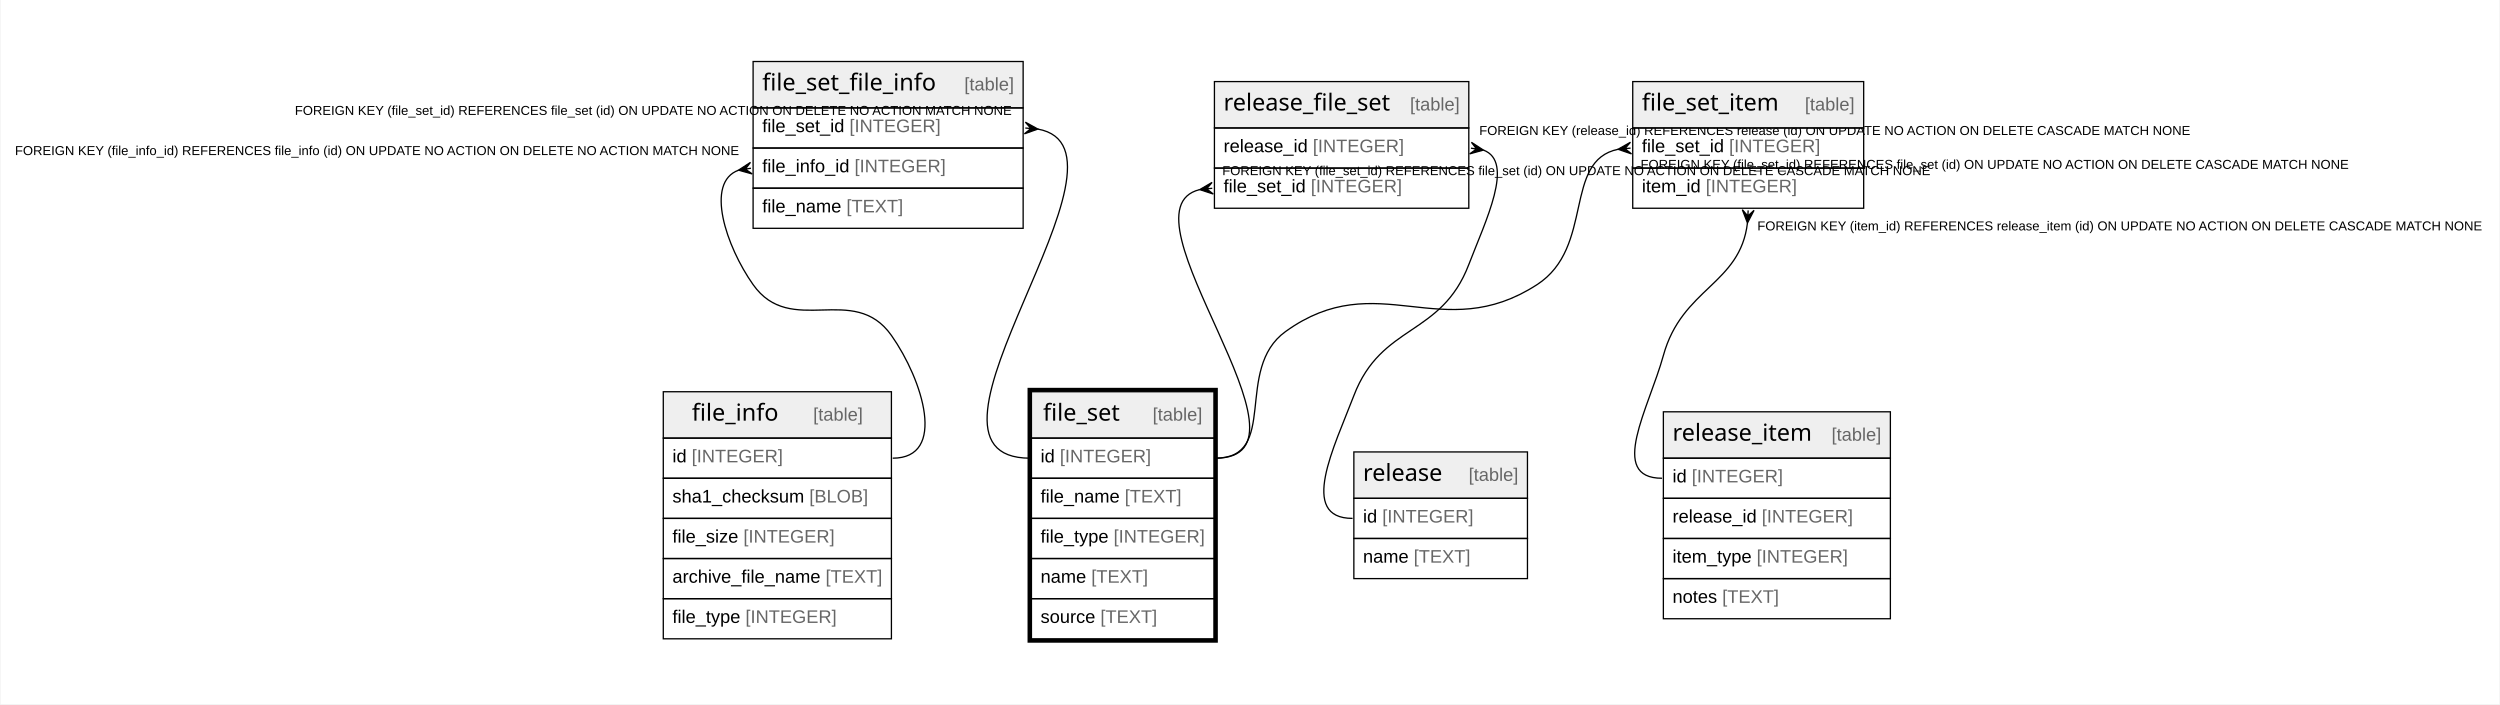
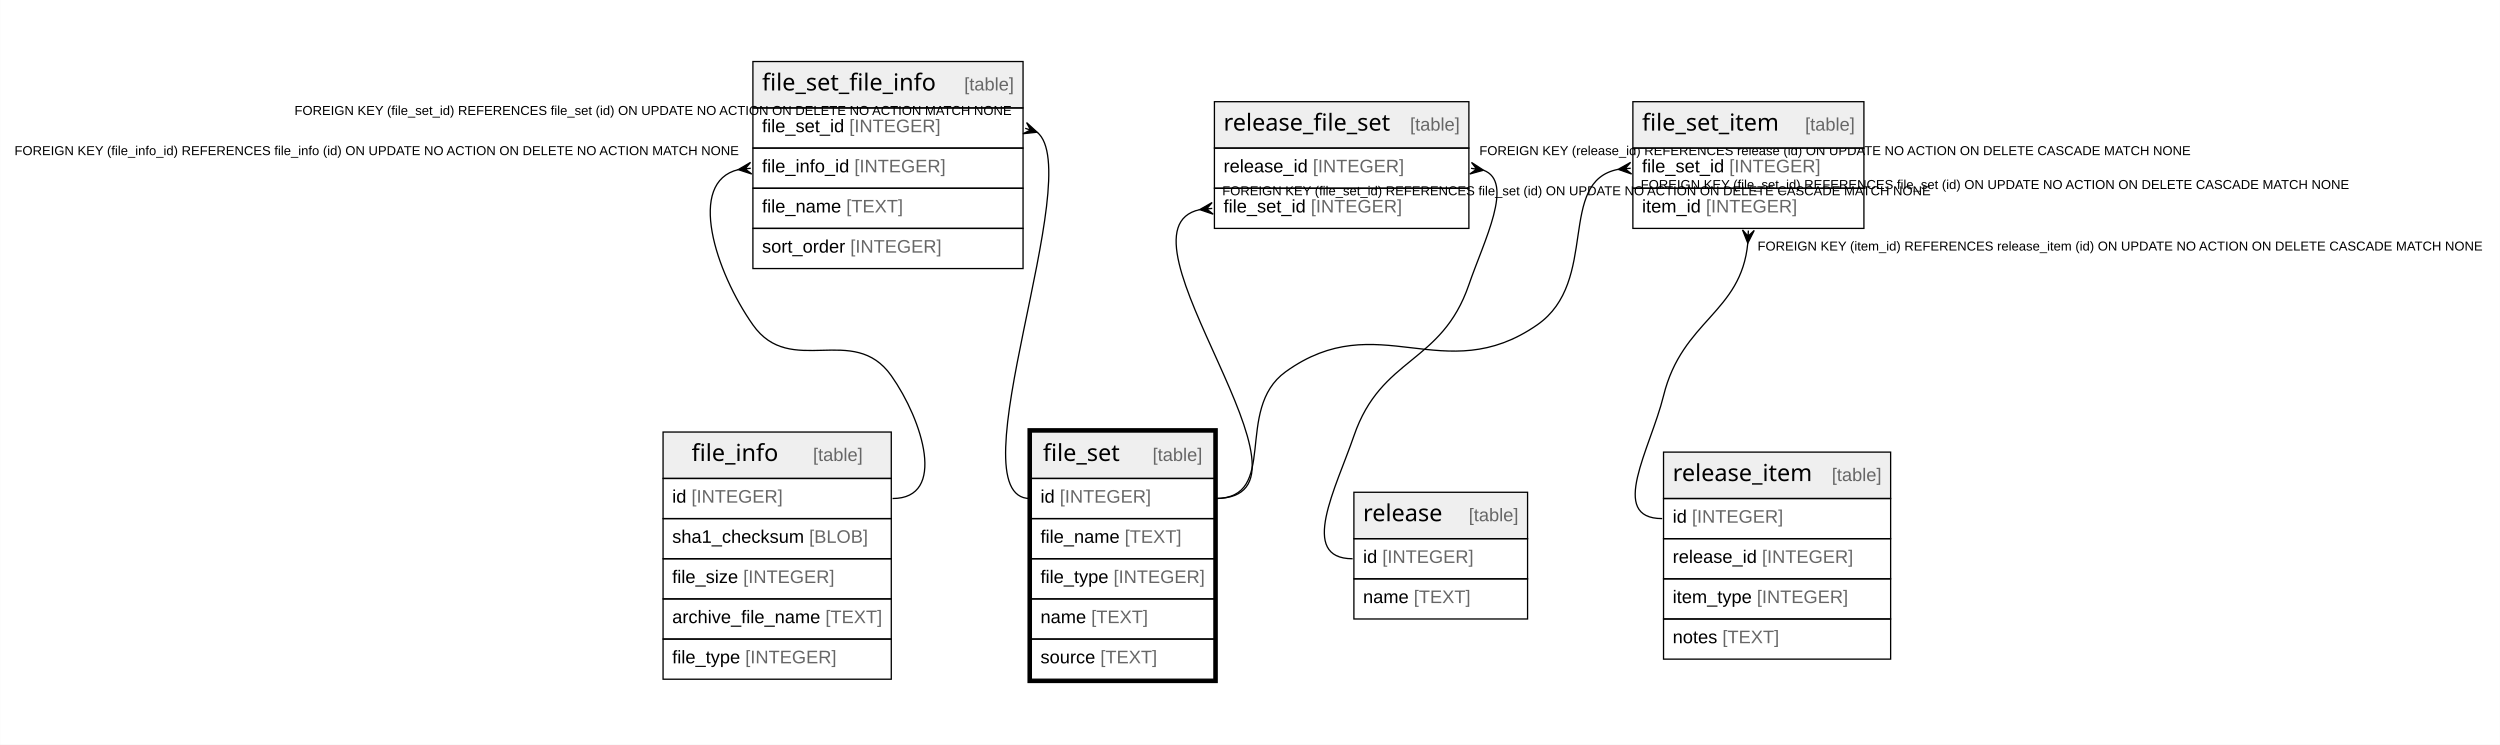
- <svg xmlns="http://www.w3.org/2000/svg" width="1917pt" height="540pt" viewBox="0.00 0.00 1917.47 540.40">
-   <g id="graph0" class="graph" transform="scale(1 1) rotate(0) translate(4 536.4)">
-     <polygon fill="white" stroke="none" points="-4,4 -4,-536.4 1913.47,-536.4 1913.47,4 -4,4" />
+ <svg xmlns="http://www.w3.org/2000/svg" width="1917pt" height="571pt" viewBox="0.00 0.00 1917.47 571.20">
+   <g id="graph0" class="graph" transform="scale(1 1) rotate(0) translate(4 567.2)">
+     <polygon fill="white" stroke="none" points="-4,4 -4,-567.2 1913.47,-567.2 1913.47,4 -4,4" />
    <g id="node1" class="node">
      <polygon fill="#efefef" stroke="none" points="787.02,-200.2 787.02,-235.8 927.06,-235.8 927.06,-200.2 787.02,-200.2" />
      <polygon fill="none" stroke="black" points="787.02,-200.2 787.02,-235.8 927.06,-235.8 927.06,-200.2 787.02,-200.2" />
      <text text-anchor="start" x="795.92" y="-213.6" font-family="Arial Bold" font-size="18.00">file_set</text>
      <text text-anchor="start" x="848.9" y="-213.6" font-family="Arial" font-size="14.00">    </text>
      <text text-anchor="start" x="880.02" y="-213.6" font-family="Arial" font-size="14.00" fill="#666666">[table]</text>
      <polygon fill="none" stroke="black" points="787.02,-169.4 787.02,-200.2 927.06,-200.2 927.06,-169.4 787.02,-169.4" />
      <text text-anchor="start" x="794.02" y="-181.6" font-family="Arial" font-size="14.00">id </text>
      <text text-anchor="start" x="808.81" y="-181.6" font-family="Arial" font-size="14.00" fill="#666666">[INTEGER]</text>
      <polygon fill="none" stroke="black" points="787.02,-138.6 787.02,-169.4 927.06,-169.4 927.06,-138.6 787.02,-138.6" />
      <text text-anchor="start" x="794.02" y="-150.8" font-family="Arial" font-size="14.00">file_name </text>
      <text text-anchor="start" x="858.61" y="-150.8" font-family="Arial" font-size="14.00" fill="#666666">[TEXT]</text>
      <polygon fill="none" stroke="black" points="787.02,-107.8 787.02,-138.6 927.06,-138.6 927.06,-107.8 787.02,-107.8" />
      <text text-anchor="start" x="794.02" y="-120" font-family="Arial" font-size="14.00">file_type </text>
      <text text-anchor="start" x="850.05" y="-120" font-family="Arial" font-size="14.00" fill="#666666">[INTEGER]</text>
      <polygon fill="none" stroke="black" points="787.02,-77 787.02,-107.8 927.06,-107.8 927.06,-77 787.02,-77" />
      <text text-anchor="start" x="794.02" y="-89.2" font-family="Arial" font-size="14.00">name </text>
      <text text-anchor="start" x="832.93" y="-89.2" font-family="Arial" font-size="14.00" fill="#666666">[TEXT]</text>
      <polygon fill="none" stroke="black" points="787.02,-46.2 787.02,-77 927.06,-77 927.06,-46.2 787.02,-46.2" />
      <text text-anchor="start" x="794.02" y="-58.4" font-family="Arial" font-size="14.00">source </text>
      <text text-anchor="start" x="839.93" y="-58.4" font-family="Arial" font-size="14.00" fill="#666666">[TEXT]</text>
      <polygon fill="none" stroke="black" stroke-width="3" points="785.52,-44.7 785.52,-237.3 928.56,-237.3 928.56,-44.7 785.52,-44.7" />
    </g>
    <g id="node2" class="node">
-       <polygon fill="#efefef" stroke="none" points="573.43,-453.6 573.43,-489.2 780.65,-489.2 780.65,-453.6 573.43,-453.6" />
-       <polygon fill="none" stroke="black" points="573.43,-453.6 573.43,-489.2 780.65,-489.2 780.65,-453.6 573.43,-453.6" />
-       <text text-anchor="start" x="580.43" y="-467" font-family="Arial Bold" font-size="18.00">file_set_file_info</text>
-       <text text-anchor="start" x="704.39" y="-467" font-family="Arial" font-size="14.00">    </text>
-       <text text-anchor="start" x="735.51" y="-467" font-family="Arial" font-size="14.00" fill="#666666">[table]</text>
+       <polygon fill="#efefef" stroke="none" points="573.43,-484.4 573.43,-520 780.65,-520 780.65,-484.4 573.43,-484.4" />
+       <polygon fill="none" stroke="black" points="573.43,-484.4 573.43,-520 780.65,-520 780.65,-484.4 573.43,-484.4" />
+       <text text-anchor="start" x="580.43" y="-497.8" font-family="Arial Bold" font-size="18.00">file_set_file_info</text>
+       <text text-anchor="start" x="704.39" y="-497.8" font-family="Arial" font-size="14.00">    </text>
+       <text text-anchor="start" x="735.51" y="-497.8" font-family="Arial" font-size="14.00" fill="#666666">[table]</text>
+       <polygon fill="none" stroke="black" points="573.43,-453.6 573.43,-484.4 780.65,-484.4 780.65,-453.6 573.43,-453.6" />
+       <text text-anchor="start" x="580.43" y="-465.8" font-family="Arial" font-size="14.00">file_set_id </text>
+       <text text-anchor="start" x="647.36" y="-465.8" font-family="Arial" font-size="14.00" fill="#666666">[INTEGER]</text>
      <polygon fill="none" stroke="black" points="573.43,-422.8 573.43,-453.6 780.65,-453.6 780.65,-422.8 573.43,-422.8" />
-       <text text-anchor="start" x="580.43" y="-435" font-family="Arial" font-size="14.00">file_set_id </text>
-       <text text-anchor="start" x="647.36" y="-435" font-family="Arial" font-size="14.00" fill="#666666">[INTEGER]</text>
+       <text text-anchor="start" x="580.43" y="-435" font-family="Arial" font-size="14.00">file_info_id </text>
+       <text text-anchor="start" x="651.26" y="-435" font-family="Arial" font-size="14.00" fill="#666666">[INTEGER]</text>
      <polygon fill="none" stroke="black" points="573.43,-392 573.43,-422.8 780.65,-422.8 780.65,-392 573.43,-392" />
-       <text text-anchor="start" x="580.43" y="-404.2" font-family="Arial" font-size="14.00">file_info_id </text>
-       <text text-anchor="start" x="651.26" y="-404.2" font-family="Arial" font-size="14.00" fill="#666666">[INTEGER]</text>
+       <text text-anchor="start" x="580.43" y="-404.2" font-family="Arial" font-size="14.00">file_name </text>
+       <text text-anchor="start" x="645.03" y="-404.2" font-family="Arial" font-size="14.00" fill="#666666">[TEXT]</text>
      <polygon fill="none" stroke="black" points="573.43,-361.2 573.43,-392 780.65,-392 780.65,-361.2 573.43,-361.2" />
-       <text text-anchor="start" x="580.43" y="-373.4" font-family="Arial" font-size="14.00">file_name </text>
-       <text text-anchor="start" x="645.03" y="-373.4" font-family="Arial" font-size="14.00" fill="#666666">[TEXT]</text>
+       <text text-anchor="start" x="580.43" y="-373.4" font-family="Arial" font-size="14.00">sort_order </text>
+       <text text-anchor="start" x="648.13" y="-373.4" font-family="Arial" font-size="14.00" fill="#666666">[INTEGER]</text>
    </g>
    <g id="edge1" class="edge">
-       <path fill="none" stroke="black" d="M791.79,-437.38C879.99,-421.65 677.12,-184.8 786.02,-184.8" />
-       <polygon fill="black" stroke="black" points="791.95,-437.37 781.62,-433.69 786.63,-437.8 782.32,-438.15 782.32,-438.15 782.32,-438.15 786.63,-437.8 782.34,-442.66 791.95,-437.37" />
-       <text text-anchor="start" x="221.78" y="-448.2" font-family="Arial" font-size="10.00">FOREIGN KEY (file_set_id) REFERENCES file_set (id) ON UPDATE NO ACTION ON DELETE NO ACTION MATCH NONE</text>
+       <path fill="none" stroke="black" d="M791.41,-465.81C830.29,-434.59 726.8,-184.8 786.02,-184.8" />
+       <polygon fill="black" stroke="black" points="791.47,-465.79 780.57,-464.62 786.4,-467.45 782.28,-468.79 782.28,-468.79 782.28,-468.79 786.4,-467.45 783.36,-473.17 791.47,-465.79" />
+       <text text-anchor="start" x="221.78" y="-479" font-family="Arial" font-size="10.00">FOREIGN KEY (file_set_id) REFERENCES file_set (id) ON UPDATE NO ACTION ON DELETE NO ACTION MATCH NONE</text>
    </g>
    <g id="node3" class="node">
      <polygon fill="#efefef" stroke="none" points="504.51,-200.2 504.51,-235.8 679.57,-235.8 679.57,-200.2 504.51,-200.2" />
      <polygon fill="none" stroke="black" points="504.51,-200.2 504.51,-235.8 679.57,-235.8 679.57,-200.2 504.51,-200.2" />
      <text text-anchor="start" x="526.42" y="-213.6" font-family="Arial Bold" font-size="18.00">file_info</text>
      <text text-anchor="start" x="588.4" y="-213.6" font-family="Arial" font-size="14.00">    </text>
      <text text-anchor="start" x="619.52" y="-213.6" font-family="Arial" font-size="14.00" fill="#666666">[table]</text>
      <polygon fill="none" stroke="black" points="504.51,-169.4 504.51,-200.2 679.57,-200.2 679.57,-169.4 504.51,-169.4" />
      <text text-anchor="start" x="511.51" y="-181.6" font-family="Arial" font-size="14.00">id </text>
      <text text-anchor="start" x="526.29" y="-181.6" font-family="Arial" font-size="14.00" fill="#666666">[INTEGER]</text>
      <polygon fill="none" stroke="black" points="504.51,-138.6 504.51,-169.4 679.57,-169.4 679.57,-138.6 504.51,-138.6" />
      <text text-anchor="start" x="511.51" y="-150.8" font-family="Arial" font-size="14.00">sha1_checksum </text>
      <text text-anchor="start" x="616.56" y="-150.8" font-family="Arial" font-size="14.00" fill="#666666">[BLOB]</text>
      <polygon fill="none" stroke="black" points="504.51,-107.8 504.51,-138.6 679.57,-138.6 679.57,-107.8 504.51,-107.8" />
      <text text-anchor="start" x="511.51" y="-120" font-family="Arial" font-size="14.00">file_size </text>
      <text text-anchor="start" x="565.98" y="-120" font-family="Arial" font-size="14.00" fill="#666666">[INTEGER]</text>
      <polygon fill="none" stroke="black" points="504.51,-77 504.51,-107.8 679.57,-107.8 679.57,-77 504.51,-77" />
      <text text-anchor="start" x="511.51" y="-89.2" font-family="Arial" font-size="14.00">archive_file_name </text>
      <text text-anchor="start" x="629.02" y="-89.2" font-family="Arial" font-size="14.00" fill="#666666">[TEXT]</text>
      <polygon fill="none" stroke="black" points="504.51,-46.2 504.51,-77 679.57,-77 679.57,-46.2 504.51,-46.2" />
      <text text-anchor="start" x="511.51" y="-58.4" font-family="Arial" font-size="14.00">file_type </text>
      <text text-anchor="start" x="567.54" y="-58.4" font-family="Arial" font-size="14.00" fill="#666666">[INTEGER]</text>
    </g>
    <g id="edge2" class="edge">
-       <path fill="none" stroke="black" d="M562.39,-405.85C536.22,-396.51 552.75,-347.29 573.43,-318 602.43,-276.95 650.59,-320.06 679.57,-279 703.72,-244.79 722.44,-184.8 680.57,-184.8" />
-       <polygon fill="black" stroke="black" points="562.22,-405.82 571.41,-411.8 567.49,-406.64 571.77,-407.3 571.77,-407.3 571.77,-407.3 567.49,-406.64 572.79,-402.9 562.22,-405.82" />
-       <text text-anchor="start" x="7" y="-417.4" font-family="Arial" font-size="10.00">FOREIGN KEY (file_info_id) REFERENCES file_info (id) ON UPDATE NO ACTION ON DELETE NO ACTION MATCH NONE</text>
+       <path fill="none" stroke="black" d="M562.28,-437.1C522.37,-427.6 544.84,-358.61 573.43,-318 602.37,-276.91 650.59,-320.06 679.57,-279 703.72,-244.79 722.44,-184.8 680.57,-184.8" />
+       <polygon fill="black" stroke="black" points="562.16,-437.09 571.62,-442.64 567.46,-437.66 571.77,-438.13 571.77,-438.13 571.77,-438.13 567.46,-437.66 572.58,-433.69 562.16,-437.09" />
+       <text text-anchor="start" x="7" y="-448.2" font-family="Arial" font-size="10.00">FOREIGN KEY (file_info_id) REFERENCES file_info (id) ON UPDATE NO ACTION ON DELETE NO ACTION MATCH NONE</text>
    </g>
    <g id="node4" class="node">
-       <polygon fill="#efefef" stroke="none" points="927.44,-438.2 927.44,-473.8 1122.64,-473.8 1122.64,-438.2 927.44,-438.2" />
-       <polygon fill="none" stroke="black" points="927.44,-438.2 927.44,-473.8 1122.64,-473.8 1122.64,-438.2 927.44,-438.2" />
-       <text text-anchor="start" x="934.44" y="-451.6" font-family="Arial Bold" font-size="18.00">release_file_set</text>
-       <text text-anchor="start" x="1046.38" y="-451.6" font-family="Arial" font-size="14.00">    </text>
-       <text text-anchor="start" x="1077.5" y="-451.6" font-family="Arial" font-size="14.00" fill="#666666">[table]</text>
-       <polygon fill="none" stroke="black" points="927.44,-407.4 927.44,-438.2 1122.64,-438.2 1122.64,-407.4 927.44,-407.4" />
-       <text text-anchor="start" x="934.44" y="-419.6" font-family="Arial" font-size="14.00">release_id </text>
-       <text text-anchor="start" x="1002.93" y="-419.6" font-family="Arial" font-size="14.00" fill="#666666">[INTEGER]</text>
-       <polygon fill="none" stroke="black" points="927.44,-376.6 927.44,-407.4 1122.64,-407.4 1122.64,-376.6 927.44,-376.6" />
-       <text text-anchor="start" x="934.44" y="-388.8" font-family="Arial" font-size="14.00">file_set_id </text>
-       <text text-anchor="start" x="1001.38" y="-388.8" font-family="Arial" font-size="14.00" fill="#666666">[INTEGER]</text>
+       <polygon fill="#efefef" stroke="none" points="927.44,-453.6 927.44,-489.2 1122.64,-489.2 1122.64,-453.6 927.44,-453.6" />
+       <polygon fill="none" stroke="black" points="927.44,-453.6 927.44,-489.2 1122.64,-489.2 1122.64,-453.6 927.44,-453.6" />
+       <text text-anchor="start" x="934.44" y="-467" font-family="Arial Bold" font-size="18.00">release_file_set</text>
+       <text text-anchor="start" x="1046.38" y="-467" font-family="Arial" font-size="14.00">    </text>
+       <text text-anchor="start" x="1077.5" y="-467" font-family="Arial" font-size="14.00" fill="#666666">[table]</text>
+       <polygon fill="none" stroke="black" points="927.44,-422.8 927.44,-453.6 1122.64,-453.6 1122.64,-422.8 927.44,-422.8" />
+       <text text-anchor="start" x="934.44" y="-435" font-family="Arial" font-size="14.00">release_id </text>
+       <text text-anchor="start" x="1002.93" y="-435" font-family="Arial" font-size="14.00" fill="#666666">[INTEGER]</text>
+       <polygon fill="none" stroke="black" points="927.44,-392 927.44,-422.8 1122.64,-422.8 1122.64,-392 927.44,-392" />
+       <text text-anchor="start" x="934.44" y="-404.2" font-family="Arial" font-size="14.00">file_set_id </text>
+       <text text-anchor="start" x="1001.38" y="-404.2" font-family="Arial" font-size="14.00" fill="#666666">[INTEGER]</text>
    </g>
    <g id="edge3" class="edge">
-       <path fill="none" stroke="black" d="M916.07,-390.89C849.81,-374.58 1016.2,-184.8 928.06,-184.8" />
-       <polygon fill="black" stroke="black" points="916.17,-390.9 925.63,-396.44 921.47,-391.47 925.78,-391.93 925.78,-391.93 925.78,-391.93 921.47,-391.47 926.59,-387.49 916.17,-390.9" />
-       <text text-anchor="start" x="933.44" y="-402" font-family="Arial" font-size="10.00">FOREIGN KEY (file_set_id) REFERENCES file_set (id) ON UPDATE NO ACTION ON DELETE CASCADE MATCH NONE</text>
+       <path fill="none" stroke="black" d="M916.18,-406.41C842.64,-390.35 1023.13,-184.8 928.06,-184.8" />
+       <polygon fill="black" stroke="black" points="916.16,-406.41 925.68,-411.85 921.47,-406.92 925.78,-407.34 925.78,-407.34 925.78,-407.34 921.47,-406.92 926.54,-402.89 916.16,-406.41" />
+       <text text-anchor="start" x="933.44" y="-417.4" font-family="Arial" font-size="10.00">FOREIGN KEY (file_set_id) REFERENCES file_set (id) ON UPDATE NO ACTION ON DELETE CASCADE MATCH NONE</text>
    </g>
    <g id="node5" class="node">
      <polygon fill="#efefef" stroke="none" points="1034.43,-154 1034.43,-189.6 1167.65,-189.6 1167.65,-154 1034.43,-154" />
      <polygon fill="none" stroke="black" points="1034.43,-154 1034.43,-189.6 1167.65,-189.6 1167.65,-154 1034.43,-154" />
      <text text-anchor="start" x="1041.43" y="-167.4" font-family="Arial Bold" font-size="18.00">release</text>
      <text text-anchor="start" x="1091.39" y="-167.4" font-family="Arial" font-size="14.00">    </text>
      <text text-anchor="start" x="1122.51" y="-167.4" font-family="Arial" font-size="14.00" fill="#666666">[table]</text>
      <polygon fill="none" stroke="black" points="1034.43,-123.2 1034.43,-154 1167.65,-154 1167.65,-123.2 1034.43,-123.2" />
      <text text-anchor="start" x="1041.43" y="-135.4" font-family="Arial" font-size="14.00">id </text>
      <text text-anchor="start" x="1056.22" y="-135.4" font-family="Arial" font-size="14.00" fill="#666666">[INTEGER]</text>
      <polygon fill="none" stroke="black" points="1034.43,-92.4 1034.43,-123.2 1167.65,-123.2 1167.65,-92.4 1034.43,-92.4" />
      <text text-anchor="start" x="1041.43" y="-104.6" font-family="Arial" font-size="14.00">name </text>
      <text text-anchor="start" x="1080.34" y="-104.6" font-family="Arial" font-size="14.00" fill="#666666">[TEXT]</text>
    </g>
    <g id="edge4" class="edge">
-       <path fill="none" stroke="black" d="M1133.78,-421.25C1158.11,-412.34 1135.4,-366.74 1122.64,-333.4 1101.38,-277.87 1055.67,-288.34 1034.43,-232.8 1019.48,-193.69 991.57,-138.6 1033.43,-138.6" />
-       <polygon fill="black" stroke="black" points="1133.85,-421.24 1123.29,-418.3 1128.58,-422.05 1124.3,-422.7 1124.3,-422.7 1124.3,-422.7 1128.58,-422.05 1124.65,-427.2 1133.85,-421.24" />
-       <text text-anchor="start" x="1130.64" y="-432.8" font-family="Arial" font-size="10.00">FOREIGN KEY (release_id) REFERENCES release (id) ON UPDATE NO ACTION ON DELETE CASCADE MATCH NONE</text>
+       <path fill="none" stroke="black" d="M1133.74,-436.67C1157.87,-427.82 1134.23,-382.57 1122.64,-348.8 1101.61,-287.54 1055.44,-294.06 1034.43,-232.8 1020.85,-193.19 991.57,-138.6 1033.43,-138.6" />
+       <polygon fill="black" stroke="black" points="1133.85,-436.65 1123.29,-433.7 1128.58,-437.45 1124.3,-438.1 1124.3,-438.1 1124.3,-438.1 1128.58,-437.45 1124.64,-442.6 1133.85,-436.65" />
+       <text text-anchor="start" x="1130.64" y="-448.2" font-family="Arial" font-size="10.00">FOREIGN KEY (release_id) REFERENCES release (id) ON UPDATE NO ACTION ON DELETE CASCADE MATCH NONE</text>
    </g>
    <g id="node6" class="node">
-       <polygon fill="#efefef" stroke="none" points="1248.43,-438.2 1248.43,-473.8 1425.65,-473.8 1425.65,-438.2 1248.43,-438.2" />
-       <polygon fill="none" stroke="black" points="1248.43,-438.2 1248.43,-473.8 1425.65,-473.8 1425.65,-438.2 1248.43,-438.2" />
-       <text text-anchor="start" x="1255.43" y="-451.6" font-family="Arial Bold" font-size="18.00">file_set_item</text>
-       <text text-anchor="start" x="1349.4" y="-451.6" font-family="Arial" font-size="14.00">    </text>
-       <text text-anchor="start" x="1380.52" y="-451.6" font-family="Arial" font-size="14.00" fill="#666666">[table]</text>
-       <polygon fill="none" stroke="black" points="1248.43,-407.4 1248.43,-438.2 1425.65,-438.2 1425.65,-407.4 1248.43,-407.4" />
-       <text text-anchor="start" x="1255.43" y="-419.6" font-family="Arial" font-size="14.00">file_set_id </text>
-       <text text-anchor="start" x="1322.36" y="-419.6" font-family="Arial" font-size="14.00" fill="#666666">[INTEGER]</text>
-       <polygon fill="none" stroke="black" points="1248.43,-376.6 1248.43,-407.4 1425.65,-407.4 1425.65,-376.6 1248.43,-376.6" />
-       <text text-anchor="start" x="1255.43" y="-388.8" font-family="Arial" font-size="14.00">item_id </text>
-       <text text-anchor="start" x="1304.45" y="-388.8" font-family="Arial" font-size="14.00" fill="#666666">[INTEGER]</text>
+       <polygon fill="#efefef" stroke="none" points="1248.43,-453.6 1248.43,-489.2 1425.65,-489.2 1425.65,-453.6 1248.43,-453.6" />
+       <polygon fill="none" stroke="black" points="1248.43,-453.6 1248.43,-489.2 1425.65,-489.2 1425.65,-453.6 1248.43,-453.6" />
+       <text text-anchor="start" x="1255.43" y="-467" font-family="Arial Bold" font-size="18.00">file_set_item</text>
+       <text text-anchor="start" x="1349.4" y="-467" font-family="Arial" font-size="14.00">    </text>
+       <text text-anchor="start" x="1380.52" y="-467" font-family="Arial" font-size="14.00" fill="#666666">[table]</text>
+       <polygon fill="none" stroke="black" points="1248.43,-422.8 1248.43,-453.6 1425.65,-453.6 1425.65,-422.8 1248.43,-422.8" />
+       <text text-anchor="start" x="1255.43" y="-435" font-family="Arial" font-size="14.00">file_set_id </text>
+       <text text-anchor="start" x="1322.36" y="-435" font-family="Arial" font-size="14.00" fill="#666666">[INTEGER]</text>
+       <polygon fill="none" stroke="black" points="1248.43,-392 1248.43,-422.8 1425.65,-422.8 1425.65,-392 1248.43,-392" />
+       <text text-anchor="start" x="1255.43" y="-404.2" font-family="Arial" font-size="14.00">item_id </text>
+       <text text-anchor="start" x="1304.45" y="-404.2" font-family="Arial" font-size="14.00" fill="#666666">[INTEGER]</text>
    </g>
    <g id="edge5" class="edge">
-       <path fill="none" stroke="black" d="M1237.27,-421.86C1194.68,-413.16 1219.38,-346.76 1175.04,-318 1101.83,-270.52 1052.85,-332.99 982.04,-282 941.94,-253.12 977.48,-184.8 928.06,-184.8" />
-       <polygon fill="black" stroke="black" points="1237.14,-421.84 1246.68,-427.25 1242.45,-422.34 1246.76,-422.74 1246.76,-422.74 1246.76,-422.74 1242.45,-422.34 1247.51,-418.29 1237.14,-421.84" />
-       <text text-anchor="start" x="1254.43" y="-406.8" font-family="Arial" font-size="10.00">FOREIGN KEY (file_set_id) REFERENCES file_set (id) ON UPDATE NO ACTION ON DELETE CASCADE MATCH NONE</text>
+       <path fill="none" stroke="black" d="M1237.19,-437.3C1189.72,-428.13 1223.17,-351.4 1175.04,-318 1103.35,-268.26 1052.85,-332.99 982.04,-282 941.94,-253.12 977.48,-184.8 928.06,-184.8" />
+       <polygon fill="black" stroke="black" points="1237.13,-437.29 1246.7,-442.65 1242.45,-437.76 1246.76,-438.14 1246.76,-438.14 1246.76,-438.14 1242.45,-437.76 1247.49,-433.69 1237.13,-437.29" />
+       <text text-anchor="start" x="1254.43" y="-422.2" font-family="Arial" font-size="10.00">FOREIGN KEY (file_set_id) REFERENCES file_set (id) ON UPDATE NO ACTION ON DELETE CASCADE MATCH NONE</text>
    </g>
    <g id="node7" class="node">
      <polygon fill="#efefef" stroke="none" points="1271.94,-184.8 1271.94,-220.4 1446.14,-220.4 1446.14,-184.8 1271.94,-184.8" />
      <polygon fill="none" stroke="black" points="1271.94,-184.8 1271.94,-220.4 1446.14,-220.4 1446.14,-184.8 1271.94,-184.8" />
      <text text-anchor="start" x="1278.94" y="-198.2" font-family="Arial Bold" font-size="18.00">release_item</text>
      <text text-anchor="start" x="1369.89" y="-198.2" font-family="Arial" font-size="14.00">    </text>
      <text text-anchor="start" x="1401" y="-198.2" font-family="Arial" font-size="14.00" fill="#666666">[table]</text>
      <polygon fill="none" stroke="black" points="1271.94,-154 1271.94,-184.8 1446.14,-184.8 1446.14,-154 1271.94,-154" />
      <text text-anchor="start" x="1278.94" y="-166.2" font-family="Arial" font-size="14.00">id </text>
      <text text-anchor="start" x="1293.72" y="-166.2" font-family="Arial" font-size="14.00" fill="#666666">[INTEGER]</text>
      <polygon fill="none" stroke="black" points="1271.94,-123.2 1271.94,-154 1446.14,-154 1446.14,-123.2 1271.94,-123.2" />
      <text text-anchor="start" x="1278.94" y="-135.4" font-family="Arial" font-size="14.00">release_id </text>
      <text text-anchor="start" x="1347.43" y="-135.4" font-family="Arial" font-size="14.00" fill="#666666">[INTEGER]</text>
      <polygon fill="none" stroke="black" points="1271.94,-92.4 1271.94,-123.2 1446.14,-123.2 1446.14,-92.4 1271.94,-92.4" />
      <text text-anchor="start" x="1278.94" y="-104.6" font-family="Arial" font-size="14.00">item_type </text>
      <text text-anchor="start" x="1343.52" y="-104.6" font-family="Arial" font-size="14.00" fill="#666666">[INTEGER]</text>
      <polygon fill="none" stroke="black" points="1271.94,-61.6 1271.94,-92.4 1446.14,-92.4 1446.14,-61.6 1271.94,-61.6" />
      <text text-anchor="start" x="1278.94" y="-73.8" font-family="Arial" font-size="14.00">notes </text>
      <text text-anchor="start" x="1317.08" y="-73.8" font-family="Arial" font-size="14.00" fill="#666666">[TEXT]</text>
    </g>
    <g id="edge6" class="edge">
-       <path fill="none" stroke="black" d="M1336.48,-365.46C1330.95,-317.94 1286.26,-315.64 1271.94,-263.6 1260.83,-223.23 1229.07,-169.4 1270.94,-169.4" />
-       <polygon fill="black" stroke="black" points="1336.47,-365.28 1332.53,-375.52 1336.76,-370.61 1337,-374.93 1337,-374.93 1337,-374.93 1336.76,-370.61 1341.52,-375.02 1336.47,-365.28" />
-       <text text-anchor="start" x="1344.04" y="-359.6" font-family="Arial" font-size="10.00">FOREIGN KEY (item_id) REFERENCES release_item (id) ON UPDATE NO ACTION ON DELETE CASCADE MATCH NONE</text>
+       <path fill="none" stroke="black" d="M1336.58,-380.77C1331.5,-326.99 1286.29,-321.84 1271.94,-263.6 1261.92,-222.95 1229.07,-169.4 1270.94,-169.4" />
+       <polygon fill="black" stroke="black" points="1336.57,-380.68 1332.53,-390.87 1336.81,-386.01 1337.01,-390.33 1337.01,-390.33 1337.01,-390.33 1336.81,-386.01 1341.52,-390.46 1336.57,-380.68" />
+       <text text-anchor="start" x="1344.04" y="-375" font-family="Arial" font-size="10.00">FOREIGN KEY (item_id) REFERENCES release_item (id) ON UPDATE NO ACTION ON DELETE CASCADE MATCH NONE</text>
    </g>
  </g>
</svg>
